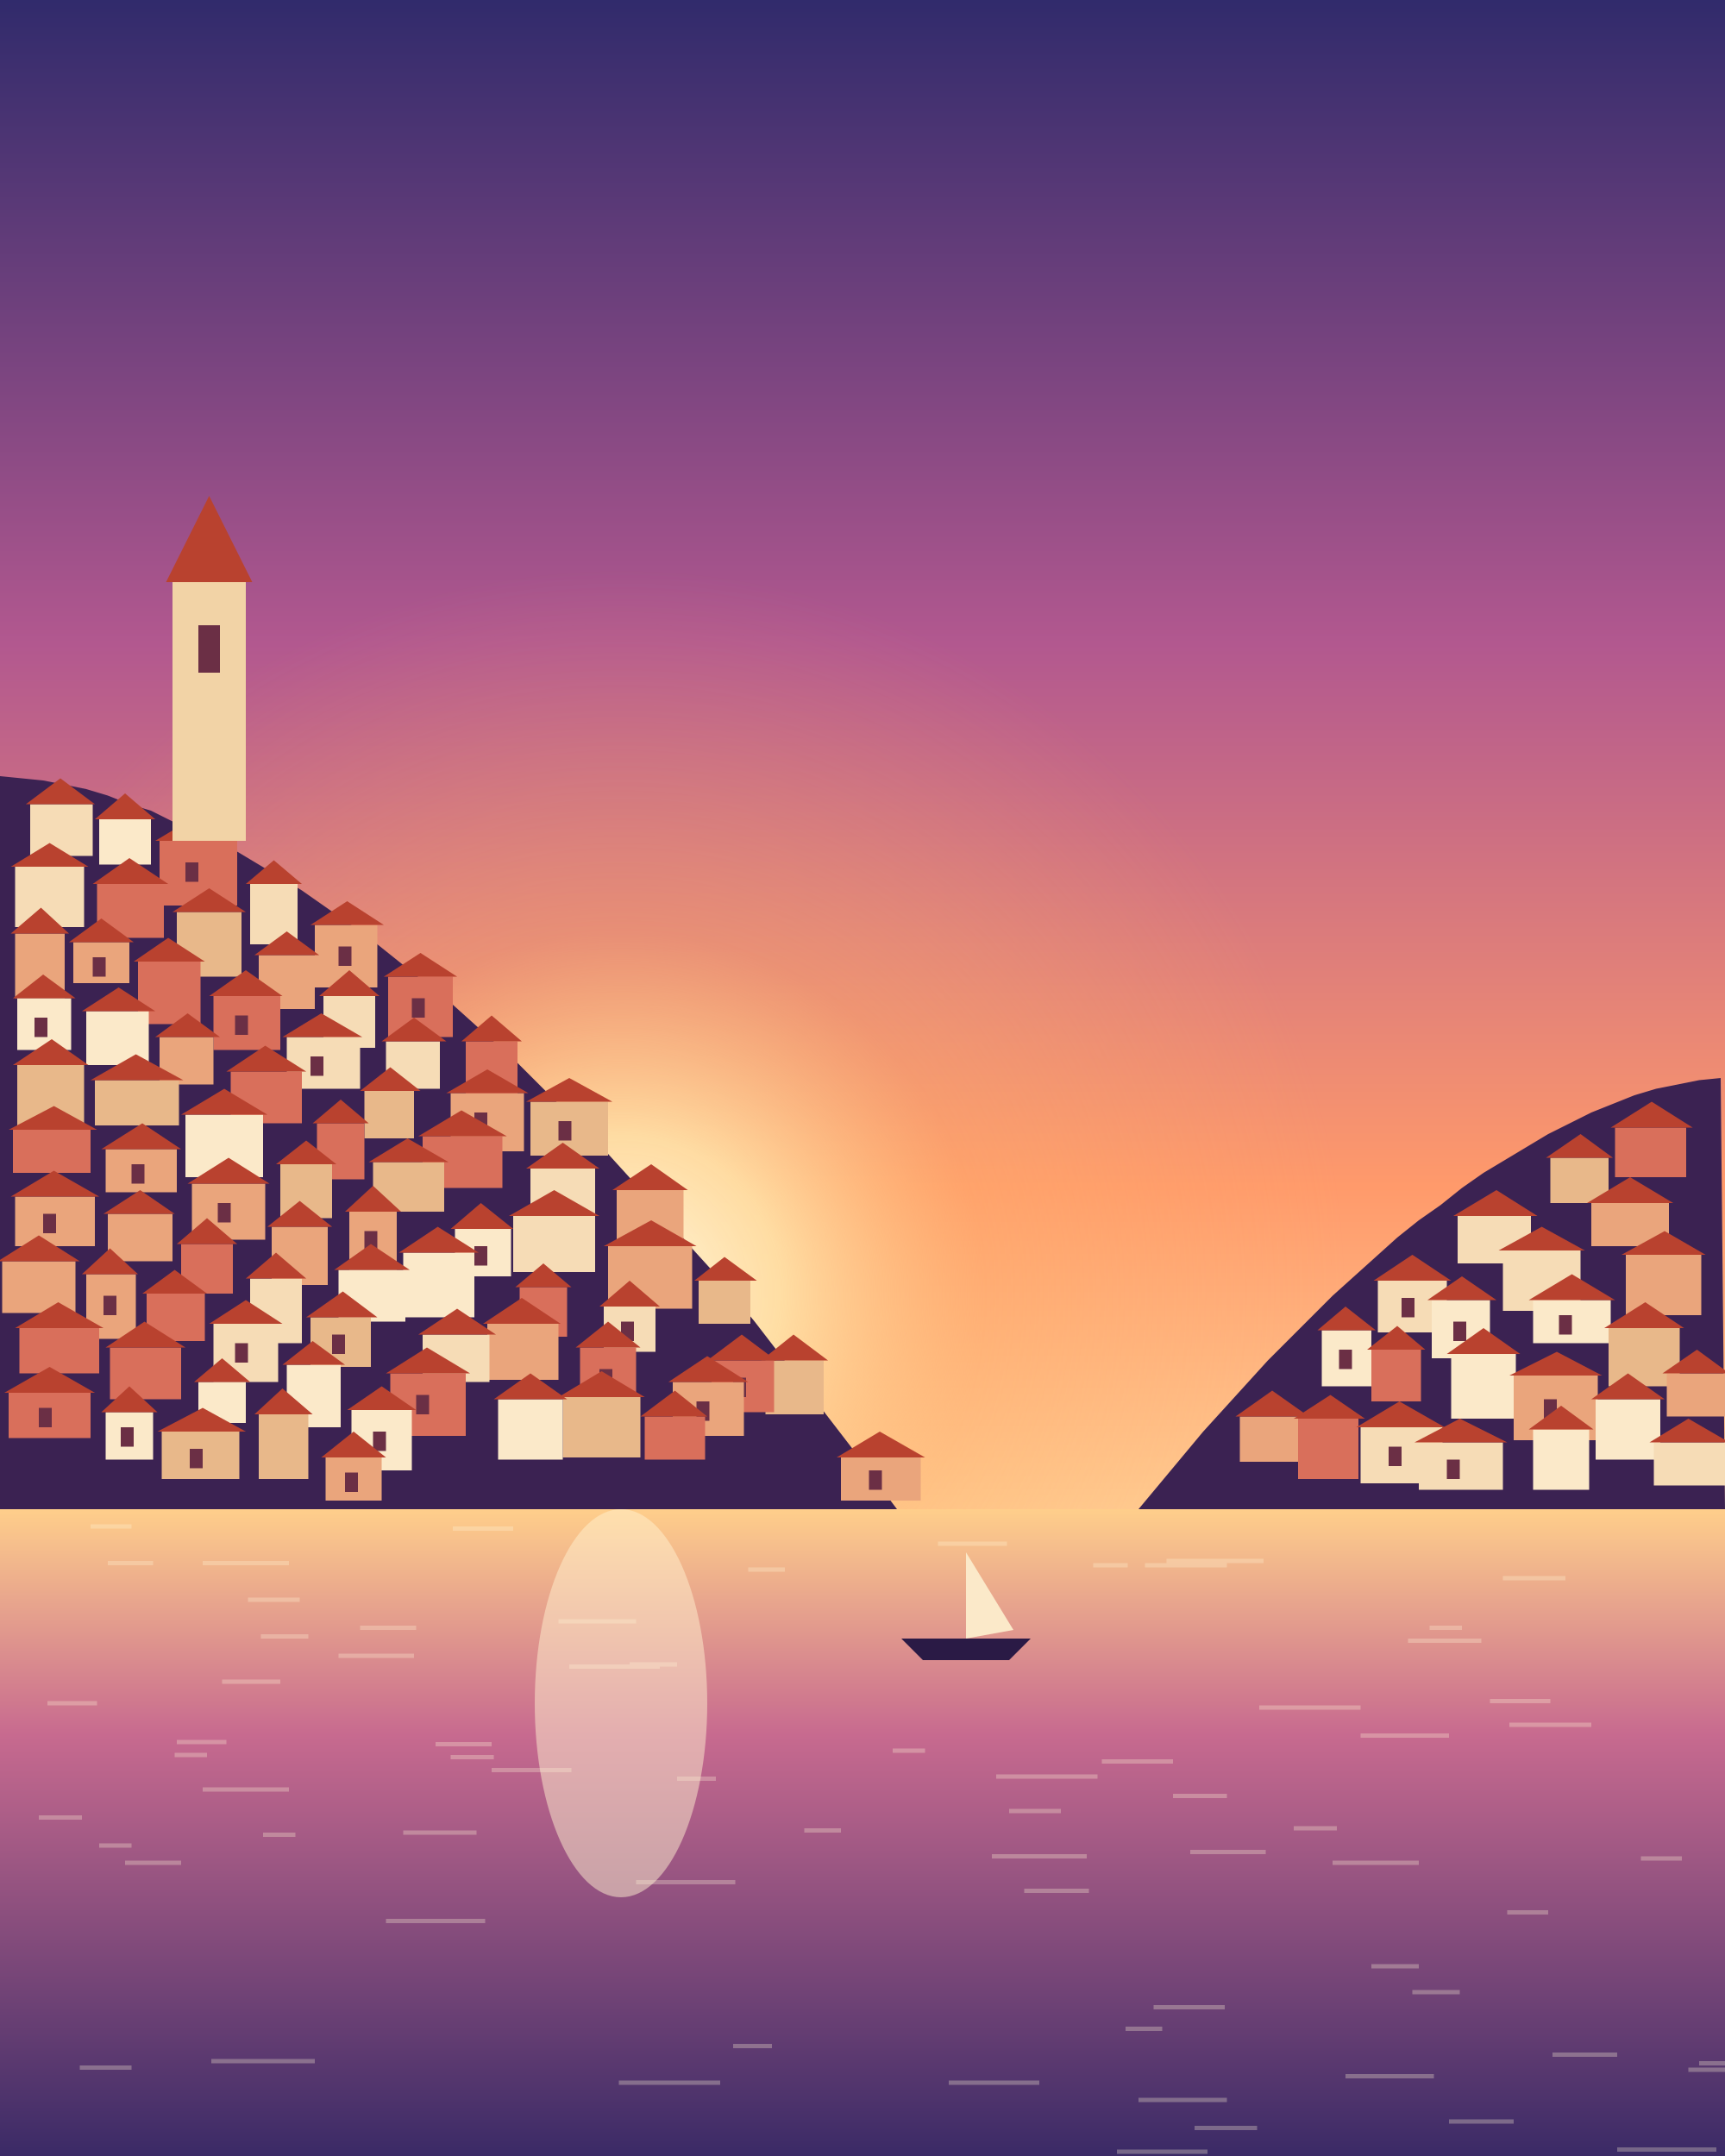
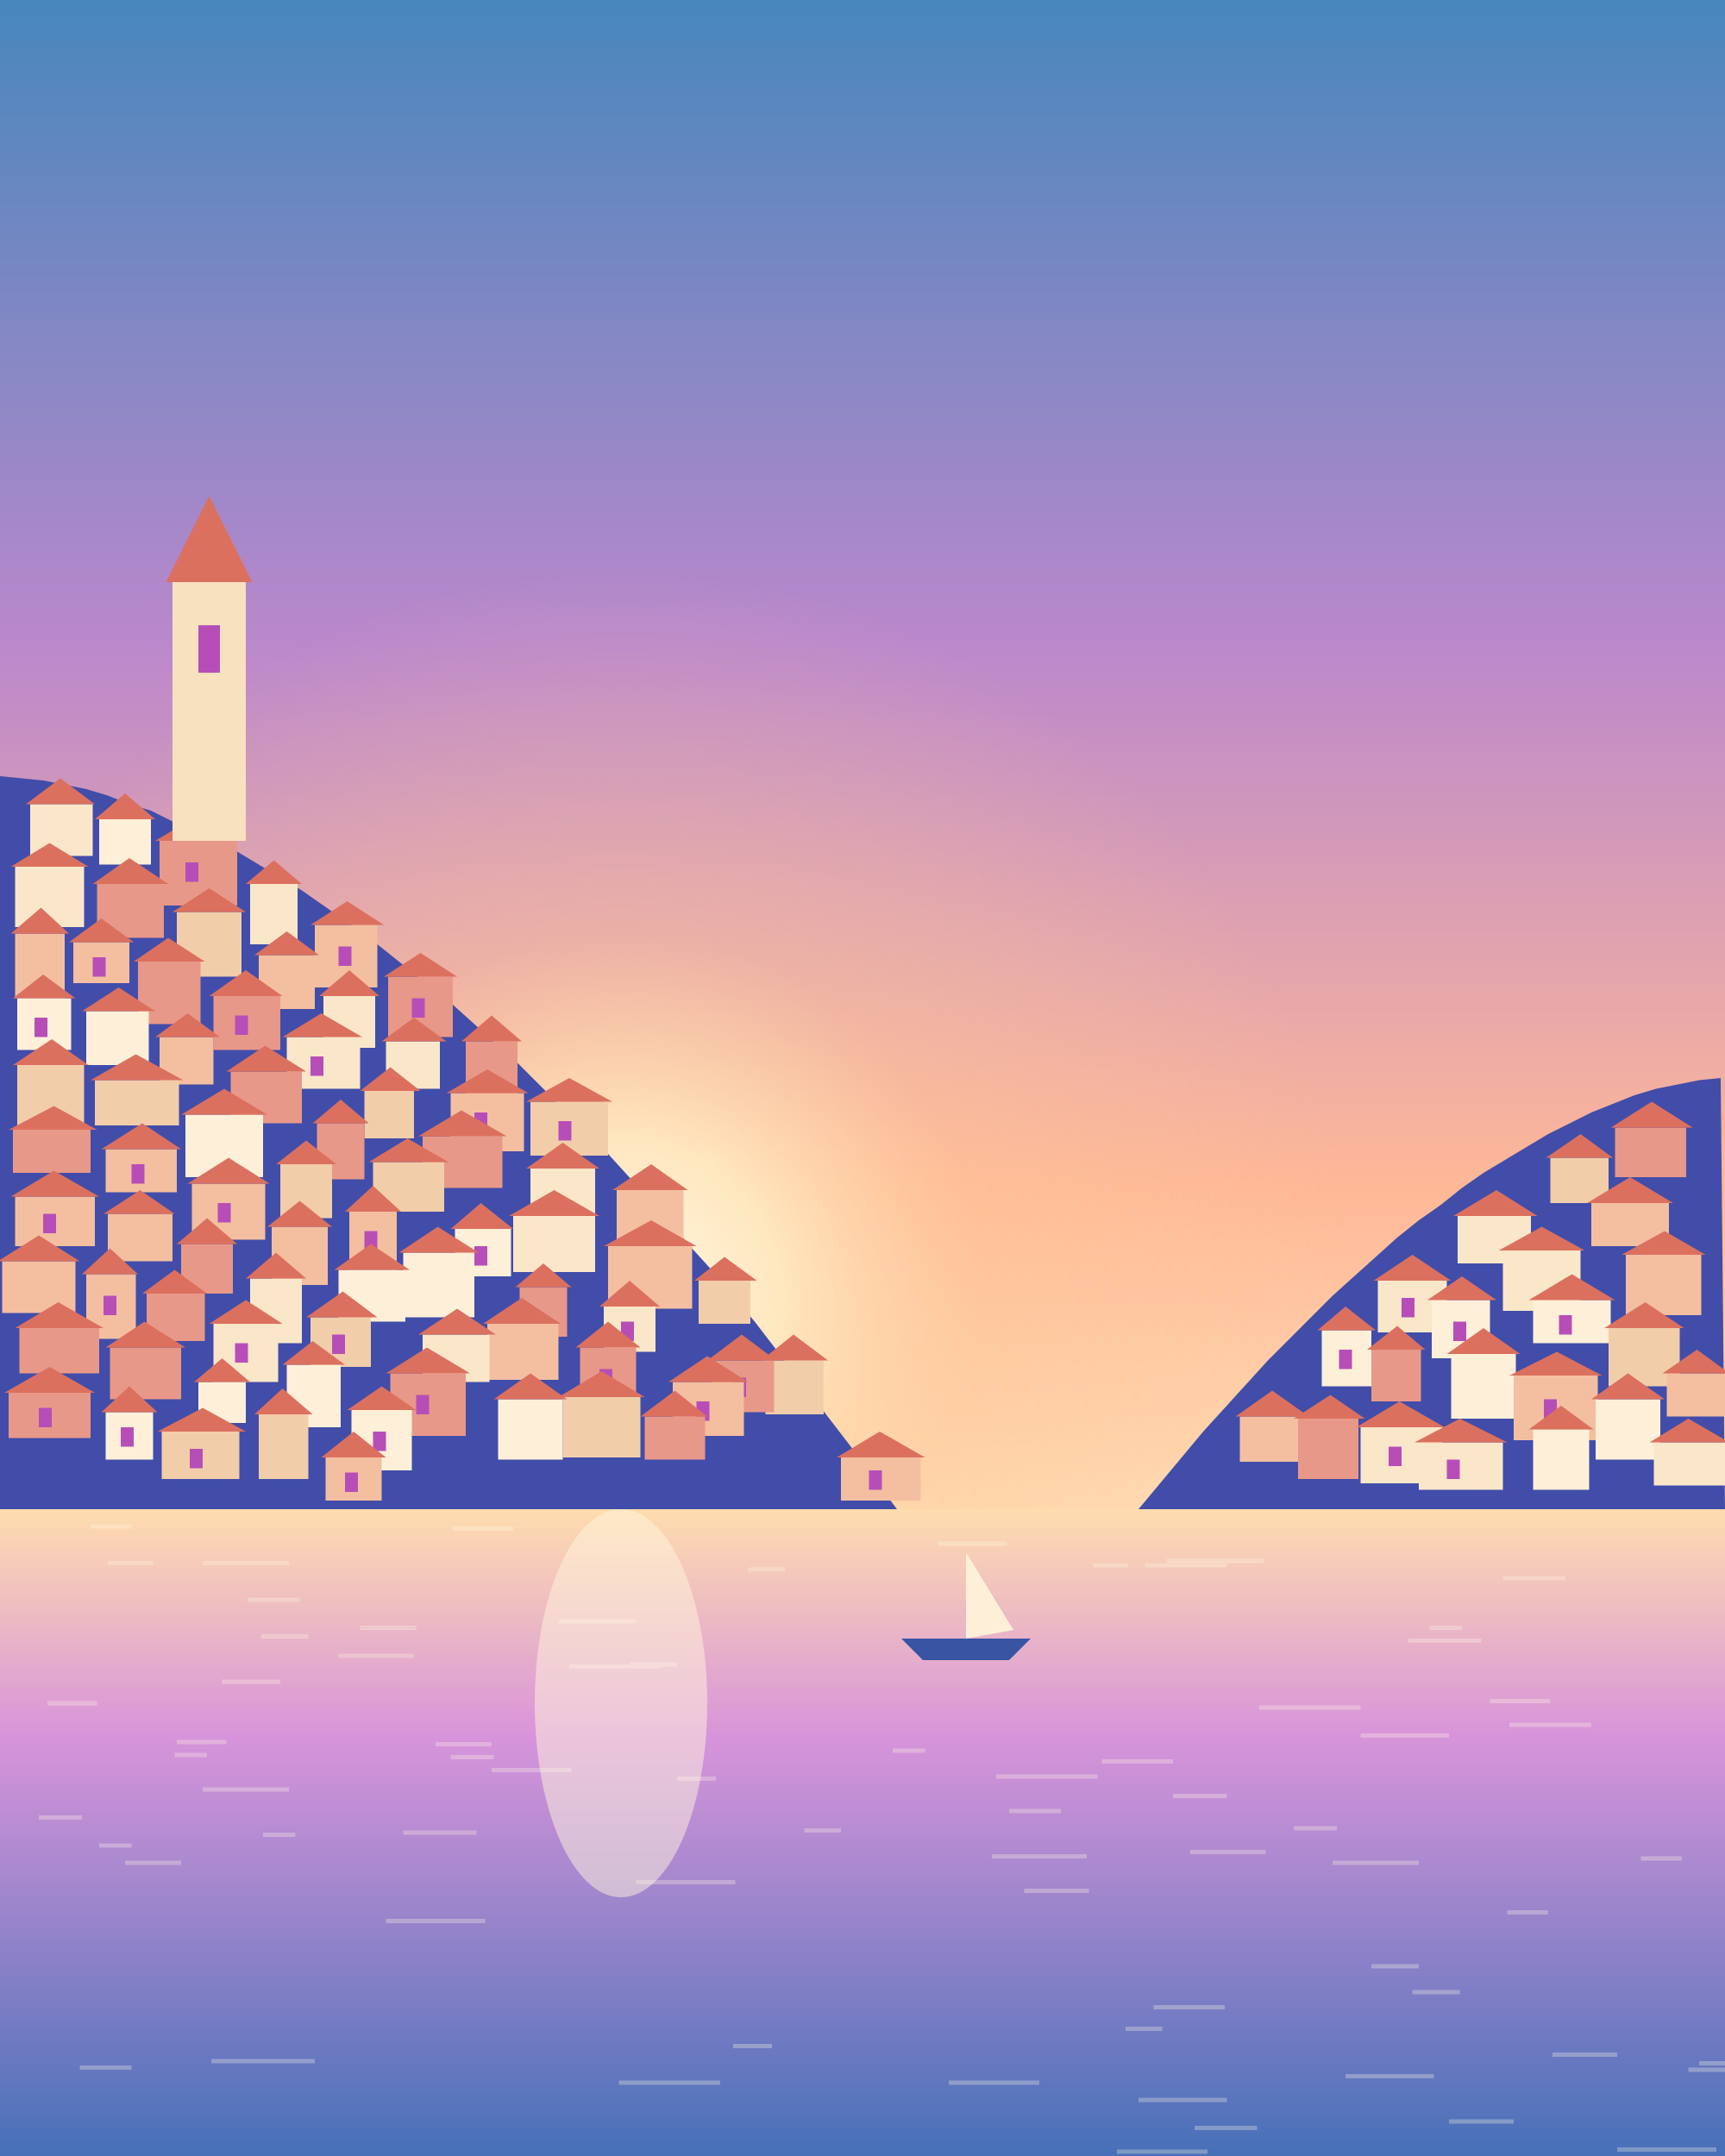
<svg xmlns="http://www.w3.org/2000/svg" viewBox="0 0 800 1000" preserveAspectRatio="xMidYMid slice">
  <defs>
    <linearGradient id="sky" x1="0" y1="0" x2="0" y2="1">
-       <stop offset="0" stop-color="#2f2a6b" />
-       <stop offset="0.3" stop-color="#b2588f" />
-       <stop offset="0.55" stop-color="#ff9a6b" />
-       <stop offset="0.72" stop-color="#ffd49a" />
-       <stop offset="1" stop-color="#ffe8c0" />
+       <stop offset="0" stop-color="#4587bc" />
+       <stop offset="0.3" stop-color="#bb88cc" />
+       <stop offset="0.55" stop-color="#ffb897" />
+       <stop offset="0.72" stop-color="#ffe1b8" />
+       <stop offset="1" stop-color="#ffefd3" />
    </linearGradient>
    <radialGradient id="sun">
-       <stop offset="0" stop-color="#fff6dc" stop-opacity="1" />
-       <stop offset="0.22" stop-color="#ffe3a8" stop-opacity="0.9" />
-       <stop offset="0.5" stop-color="#ffb36b" stop-opacity="0.35" />
-       <stop offset="1" stop-color="#ffb36b" stop-opacity="0" />
+       <stop offset="0" stop-color="#fff9e6" stop-opacity="1" />
+       <stop offset="0.22" stop-color="#ffebc2" stop-opacity="0.9" />
+       <stop offset="0.5" stop-color="#ffca97" stop-opacity="0.35" />
+       <stop offset="1" stop-color="#ffca97" stop-opacity="0" />
    </radialGradient>
    <linearGradient id="riv" x1="0" y1="0" x2="0" y2="1">
-       <stop offset="0" stop-color="#ffcf8b" />
-       <stop offset="0.35" stop-color="#c76a8f" />
-       <stop offset="1" stop-color="#3a2a66" />
+       <stop offset="0" stop-color="#ffddae" />
+       <stop offset="0.35" stop-color="#d894da" />
+       <stop offset="1" stop-color="#4670b8" />
    </linearGradient>
  </defs>
  <rect width="800" height="1000" fill="url(#sky)" />
  <circle cx="288" cy="600" r="340" fill="url(#sun)" />
  <rect y="700" width="800" height="300" fill="url(#riv)" />
-   <ellipse cx="288" cy="790" rx="40" ry="90" fill="#fff1cf" opacity=".5" />
-   <path d="M259,752h36M58,864h26M46,856h15M347,728h17M340,949h18M179,891h46M462,824h47M37,959h24M115,742h24M653,761h34M511,817h33M50,725h21M544,833h25M468,840h24M636,912h22M460,861h44M584,792h47M94,830h40M122,851h15M535,931h33M700,800h38M475,877h30M672,984h30M531,726h38M518,998h42M228,821h37M18,843h20M94,725h40M103,780h27M697,732h29M440,966h42M691,789h28M287,966h47M121,759h22M187,850h34M210,709h28M295,873h46M552,859h35M541,724h45M624,963h41M314,825h18M507,726h16M167,755h26M42,708h19M81,814h15M699,887h19M202,809h26M98,956h48M373,849h17M82,808h23M663,755h15M761,862h19M435,716h32M783,960h38M209,815h20M618,864h40M264,773h42M788,957h41M655,924h22M414,812h15M22,790h23M554,987h29M750,997h46M292,772h22M157,768h35M720,953h30M522,941h17M528,974h41M600,848h20M631,805h41" stroke="#fff3d6" stroke-opacity=".3" stroke-width="2" fill="none" />
-   <path d="M0,360 L10,361 L20,362 L30,364 L40,366 L50,369 L60,373 L70,376 L80,381 L90,385 L100,390 L110,395 L120,401 L130,407 L140,413 L150,420 L160,427 L170,434 L180,442 L190,450 L200,458 L210,466 L220,475 L230,484 L240,493 L250,503 L260,513 L270,523 L280,533 L290,544 L300,555 L310,566 L320,578 L330,589 L340,601 L350,613 L360,626 L370,639 L380,652 L390,665 L400,678 L410,692 L416,700 L0,700Z" fill="#3b2252" />
-   <rect x="14" y="373" width="29" height="24" fill="#f6dcb6" />
-   <path d="M12,373 L28,361 L44,373Z" fill="#b9422f" />
-   <rect x="46" y="380" width="24" height="21" fill="#fbe9c9" />
-   <path d="M44,380 L58,368 L72,380Z" fill="#b9422f" />
-   <rect x="74" y="390" width="36" height="30" fill="#d96f5b" />
-   <path d="M72,390 L92,378 L112,390Z" fill="#b9422f" />
-   <rect x="86" y="400" width="6" height="9" fill="#6b2f45" />
-   <rect x="116" y="410" width="22" height="28" fill="#f6dcb6" />
-   <path d="M114,410 L127,399 L140,410Z" fill="#b9422f" />
-   <rect x="146" y="429" width="29" height="29" fill="#eaa57c" />
-   <path d="M144,429 L161,418 L178,429Z" fill="#b9422f" />
-   <rect x="157" y="439" width="6" height="9" fill="#6b2f45" />
-   <rect x="180" y="453" width="30" height="28" fill="#d96f5b" />
-   <path d="M178,453 L195,442 L212,453Z" fill="#b9422f" />
-   <rect x="191" y="463" width="6" height="9" fill="#6b2f45" />
-   <rect x="216" y="483" width="24" height="29" fill="#d96f5b" />
-   <path d="M214,483 L228,471 L242,483Z" fill="#b9422f" />
-   <rect x="246" y="511" width="36" height="25" fill="#e8b88a" />
-   <path d="M244,511 L264,500 L284,511Z" fill="#b9422f" />
-   <rect x="259" y="520" width="6" height="9" fill="#6b2f45" />
-   <rect x="286" y="552" width="31" height="29" fill="#eaa57c" />
-   <path d="M284,552 L302,540 L319,552Z" fill="#b9422f" />
-   <rect x="324" y="594" width="24" height="20" fill="#e8b88a" />
-   <path d="M322,594 L336,583 L351,594Z" fill="#b9422f" />
-   <rect x="355" y="631" width="27" height="25" fill="#e8b88a" />
-   <path d="M353,631 L368,619 L384,631Z" fill="#b9422f" />
-   <rect x="390" y="676" width="37" height="20" fill="#eaa57c" />
-   <path d="M388,676 L408,664 L429,676Z" fill="#b9422f" />
-   <rect x="403" y="682" width="6" height="9" fill="#6b2f45" />
-   <rect x="7" y="402" width="32" height="28" fill="#f6dcb6" />
-   <path d="M5,402 L23,391 L41,402Z" fill="#b9422f" />
-   <rect x="45" y="410" width="31" height="25" fill="#d96f5b" />
-   <path d="M43,410 L60,398 L78,410Z" fill="#b9422f" />
-   <rect x="82" y="423" width="30" height="30" fill="#e8b88a" />
-   <path d="M80,423 L97,412 L114,423Z" fill="#b9422f" />
-   <rect x="120" y="443" width="26" height="25" fill="#eaa57c" />
-   <path d="M118,443 L133,432 L148,443Z" fill="#b9422f" />
-   <rect x="150" y="462" width="24" height="24" fill="#f6dcb6" />
-   <path d="M148,462 L162,450 L176,462Z" fill="#b9422f" />
-   <rect x="179" y="483" width="25" height="22" fill="#f6dcb6" />
-   <path d="M177,483 L192,472 L207,483Z" fill="#b9422f" />
-   <rect x="209" y="507" width="34" height="27" fill="#eaa57c" />
-   <path d="M207,507 L226,496 L245,507Z" fill="#b9422f" />
-   <rect x="220" y="516" width="6" height="9" fill="#6b2f45" />
-   <rect x="246" y="542" width="30" height="28" fill="#f6dcb6" />
-   <path d="M244,542 L261,530 L278,542Z" fill="#b9422f" />
-   <rect x="282" y="578" width="39" height="29" fill="#eaa57c" />
-   <path d="M280,578 L302,566 L323,578Z" fill="#b9422f" />
-   <rect x="330" y="631" width="29" height="24" fill="#d96f5b" />
-   <path d="M328,631 L344,619 L360,631Z" fill="#b9422f" />
-   <rect x="340" y="639" width="6" height="9" fill="#6b2f45" />
-   <rect x="7" y="433" width="23" height="30" fill="#eaa57c" />
-   <path d="M5,433 L19,421 L32,433Z" fill="#b9422f" />
-   <rect x="34" y="437" width="26" height="19" fill="#eaa57c" />
-   <path d="M32,437 L47,426 L62,437Z" fill="#b9422f" />
-   <rect x="43" y="444" width="6" height="9" fill="#6b2f45" />
-   <rect x="64" y="446" width="29" height="29" fill="#d96f5b" />
-   <path d="M62,446 L78,435 L95,446Z" fill="#b9422f" />
-   <rect x="99" y="462" width="31" height="25" fill="#d96f5b" />
-   <path d="M97,462 L114,450 L131,462Z" fill="#b9422f" />
-   <rect x="109" y="471" width="6" height="9" fill="#6b2f45" />
-   <rect x="133" y="481" width="34" height="24" fill="#f6dcb6" />
-   <path d="M131,481 L149,470 L168,481Z" fill="#b9422f" />
-   <rect x="144" y="490" width="6" height="9" fill="#6b2f45" />
-   <rect x="169" y="506" width="23" height="22" fill="#e8b88a" />
-   <path d="M167,506 L181,495 L195,506Z" fill="#b9422f" />
-   <rect x="196" y="527" width="37" height="24" fill="#d96f5b" />
-   <path d="M194,527 L214,515 L235,527Z" fill="#b9422f" />
-   <rect x="238" y="564" width="38" height="26" fill="#f6dcb6" />
-   <path d="M236,564 L257,552 L278,564Z" fill="#b9422f" />
-   <rect x="280" y="606" width="24" height="21" fill="#f6dcb6" />
-   <path d="M278,606 L292,594 L306,606Z" fill="#b9422f" />
-   <rect x="288" y="613" width="6" height="9" fill="#6b2f45" />
-   <rect x="312" y="641" width="33" height="25" fill="#eaa57c" />
-   <path d="M310,641 L328,629 L347,641Z" fill="#b9422f" />
-   <rect x="323" y="650" width="6" height="9" fill="#6b2f45" />
-   <rect x="8" y="463" width="25" height="24" fill="#fbe9c9" />
-   <path d="M6,463 L20,452 L35,463Z" fill="#b9422f" />
-   <rect x="16" y="472" width="6" height="9" fill="#6b2f45" />
-   <rect x="40" y="469" width="29" height="25" fill="#fbe9c9" />
-   <path d="M38,469 L55,458 L72,469Z" fill="#b9422f" />
-   <rect x="74" y="481" width="25" height="22" fill="#eaa57c" />
-   <path d="M72,481 L87,470 L102,481Z" fill="#b9422f" />
-   <rect x="107" y="497" width="33" height="24" fill="#d96f5b" />
-   <path d="M105,497 L123,485 L142,497Z" fill="#b9422f" />
-   <rect x="147" y="521" width="22" height="26" fill="#d96f5b" />
-   <path d="M145,521 L158,510 L171,521Z" fill="#b9422f" />
-   <rect x="173" y="539" width="33" height="23" fill="#e8b88a" />
-   <path d="M171,539 L189,528 L208,539Z" fill="#b9422f" />
-   <rect x="211" y="570" width="26" height="22" fill="#fbe9c9" />
-   <path d="M209,570 L223,558 L238,570Z" fill="#b9422f" />
-   <rect x="220" y="578" width="6" height="9" fill="#6b2f45" />
-   <rect x="241" y="597" width="22" height="23" fill="#d96f5b" />
-   <path d="M239,597 L252,586 L265,597Z" fill="#b9422f" />
-   <rect x="269" y="625" width="26" height="30" fill="#d96f5b" />
-   <path d="M267,625 L282,613 L297,625Z" fill="#b9422f" />
-   <rect x="278" y="635" width="6" height="9" fill="#6b2f45" />
-   <rect x="299" y="657" width="28" height="20" fill="#d96f5b" />
-   <path d="M297,657 L313,645 L328,657Z" fill="#b9422f" />
-   <rect x="8" y="494" width="31" height="28" fill="#e8b88a" />
-   <path d="M6,494 L24,482 L41,494Z" fill="#b9422f" />
-   <rect x="44" y="501" width="39" height="21" fill="#e8b88a" />
-   <path d="M42,501 L63,489 L85,501Z" fill="#b9422f" />
-   <rect x="86" y="517" width="36" height="29" fill="#fbe9c9" />
-   <path d="M84,517 L104,505 L124,517Z" fill="#b9422f" />
-   <rect x="130" y="540" width="24" height="25" fill="#e8b88a" />
-   <path d="M128,540 L142,529 L156,540Z" fill="#b9422f" />
-   <rect x="162" y="562" width="22" height="27" fill="#eaa57c" />
-   <path d="M160,562 L173,550 L186,562Z" fill="#b9422f" />
-   <rect x="169" y="571" width="6" height="9" fill="#6b2f45" />
-   <rect x="187" y="581" width="33" height="30" fill="#fbe9c9" />
-   <path d="M185,581 L203,569 L222,581Z" fill="#b9422f" />
-   <rect x="226" y="614" width="33" height="26" fill="#eaa57c" />
-   <path d="M224,614 L242,602 L260,614Z" fill="#b9422f" />
-   <rect x="261" y="648" width="36" height="28" fill="#e8b88a" />
-   <path d="M259,648 L279,636 L299,648Z" fill="#b9422f" />
-   <rect x="6" y="524" width="36" height="20" fill="#d96f5b" />
-   <path d="M4,524 L25,513 L45,524Z" fill="#b9422f" />
-   <rect x="49" y="533" width="33" height="20" fill="#eaa57c" />
-   <path d="M47,533 L66,521 L84,533Z" fill="#b9422f" />
-   <rect x="61" y="540" width="6" height="9" fill="#6b2f45" />
-   <rect x="89" y="549" width="34" height="26" fill="#eaa57c" />
-   <path d="M87,549 L106,537 L125,549Z" fill="#b9422f" />
-   <rect x="101" y="558" width="6" height="9" fill="#6b2f45" />
-   <rect x="126" y="569" width="26" height="27" fill="#eaa57c" />
-   <path d="M124,569 L139,557 L154,569Z" fill="#b9422f" />
-   <rect x="157" y="589" width="31" height="24" fill="#fbe9c9" />
-   <path d="M155,589 L172,577 L190,589Z" fill="#b9422f" />
-   <rect x="196" y="619" width="31" height="22" fill="#f6dcb6" />
-   <path d="M194,619 L212,607 L230,619Z" fill="#b9422f" />
-   <rect x="231" y="649" width="30" height="28" fill="#fbe9c9" />
-   <path d="M229,649 L246,637 L263,649Z" fill="#b9422f" />
-   <rect x="7" y="555" width="37" height="23" fill="#eaa57c" />
-   <path d="M5,555 L25,543 L46,555Z" fill="#b9422f" />
-   <rect x="20" y="563" width="6" height="9" fill="#6b2f45" />
-   <rect x="50" y="563" width="30" height="22" fill="#eaa57c" />
-   <path d="M48,563 L65,552 L81,563Z" fill="#b9422f" />
-   <rect x="84" y="577" width="24" height="23" fill="#d96f5b" />
-   <path d="M82,577 L96,565 L110,577Z" fill="#b9422f" />
-   <rect x="116" y="593" width="24" height="30" fill="#f6dcb6" />
-   <path d="M114,593 L128,581 L142,593Z" fill="#b9422f" />
-   <rect x="144" y="611" width="28" height="23" fill="#e8b88a" />
-   <path d="M142,611 L159,599 L175,611Z" fill="#b9422f" />
-   <rect x="154" y="619" width="6" height="9" fill="#6b2f45" />
-   <rect x="181" y="637" width="35" height="29" fill="#d96f5b" />
-   <path d="M179,637 L198,625 L218,637Z" fill="#b9422f" />
-   <rect x="193" y="647" width="6" height="9" fill="#6b2f45" />
-   <rect x="1" y="585" width="34" height="24" fill="#eaa57c" />
-   <path d="M-1,585 L18,573 L37,585Z" fill="#b9422f" />
-   <rect x="40" y="591" width="23" height="30" fill="#eaa57c" />
-   <path d="M38,591 L51,579 L64,591Z" fill="#b9422f" />
-   <rect x="48" y="601" width="6" height="9" fill="#6b2f45" />
-   <rect x="68" y="600" width="27" height="22" fill="#d96f5b" />
-   <path d="M66,600 L81,589 L96,600Z" fill="#b9422f" />
-   <rect x="99" y="614" width="30" height="27" fill="#f6dcb6" />
-   <path d="M97,614 L114,603 L131,614Z" fill="#b9422f" />
-   <rect x="109" y="623" width="6" height="9" fill="#6b2f45" />
-   <rect x="133" y="633" width="25" height="29" fill="#fbe9c9" />
-   <path d="M131,633 L145,622 L160,633Z" fill="#b9422f" />
-   <rect x="163" y="654" width="28" height="28" fill="#fbe9c9" />
-   <path d="M161,654 L177,643 L193,654Z" fill="#b9422f" />
-   <rect x="173" y="664" width="6" height="9" fill="#6b2f45" />
-   <rect x="9" y="616" width="37" height="21" fill="#d96f5b" />
-   <path d="M7,616 L27,604 L48,616Z" fill="#b9422f" />
-   <rect x="51" y="625" width="33" height="24" fill="#d96f5b" />
-   <path d="M49,625 L67,613 L86,625Z" fill="#b9422f" />
-   <rect x="92" y="641" width="22" height="19" fill="#fbe9c9" />
-   <path d="M90,641 L103,630 L116,641Z" fill="#b9422f" />
-   <rect x="120" y="656" width="23" height="30" fill="#e8b88a" />
-   <path d="M118,656 L131,644 L145,656Z" fill="#b9422f" />
-   <rect x="151" y="676" width="26" height="20" fill="#eaa57c" />
-   <path d="M149,676 L164,664 L179,676Z" fill="#b9422f" />
-   <rect x="160" y="683" width="6" height="9" fill="#6b2f45" />
-   <rect x="4" y="646" width="38" height="21" fill="#d96f5b" />
-   <path d="M2,646 L23,634 L44,646Z" fill="#b9422f" />
-   <rect x="18" y="653" width="6" height="9" fill="#6b2f45" />
-   <rect x="49" y="655" width="22" height="22" fill="#fbe9c9" />
-   <path d="M47,655 L60,643 L73,655Z" fill="#b9422f" />
-   <rect x="56" y="662" width="6" height="9" fill="#6b2f45" />
-   <rect x="75" y="664" width="36" height="22" fill="#e8b88a" />
-   <path d="M73,664 L94,653 L114,664Z" fill="#b9422f" />
-   <rect x="88" y="672" width="6" height="9" fill="#6b2f45" />
-   <path d="M528,700 L538,688 L548,676 L558,664 L568,653 L578,642 L588,631 L598,621 L608,611 L618,601 L628,592 L638,583 L648,574 L658,566 L668,559 L678,551 L688,544 L698,538 L708,532 L718,526 L728,521 L738,516 L748,512 L758,508 L768,505 L778,503 L788,501 L798,500 L800,700 L528,700Z" fill="#3b2252" />
-   <rect x="575" y="657" width="30" height="21" fill="#eaa57c" />
-   <path d="M573,657 L590,645 L607,657Z" fill="#b9422f" />
-   <rect x="613" y="617" width="23" height="26" fill="#fbe9c9" />
-   <path d="M611,617 L624,606 L638,617Z" fill="#b9422f" />
-   <rect x="621" y="626" width="6" height="9" fill="#6b2f45" />
-   <rect x="639" y="594" width="32" height="24" fill="#f6dcb6" />
-   <path d="M637,594 L655,582 L673,594Z" fill="#b9422f" />
-   <rect x="650" y="602" width="6" height="9" fill="#6b2f45" />
-   <rect x="676" y="564" width="34" height="22" fill="#f6dcb6" />
-   <path d="M674,564 L694,552 L713,564Z" fill="#b9422f" />
-   <rect x="719" y="537" width="27" height="21" fill="#e8b88a" />
-   <path d="M717,537 L733,526 L748,537Z" fill="#b9422f" />
-   <rect x="749" y="523" width="33" height="23" fill="#d96f5b" />
-   <path d="M747,523 L766,511 L785,523Z" fill="#b9422f" />
-   <rect x="602" y="658" width="28" height="28" fill="#d96f5b" />
-   <path d="M600,658 L617,647 L633,658Z" fill="#b9422f" />
-   <rect x="636" y="626" width="23" height="24" fill="#d96f5b" />
-   <path d="M634,626 L648,615 L661,626Z" fill="#b9422f" />
-   <rect x="664" y="603" width="27" height="27" fill="#fbe9c9" />
-   <path d="M662,603 L678,592 L694,603Z" fill="#b9422f" />
-   <rect x="674" y="613" width="6" height="9" fill="#6b2f45" />
-   <rect x="697" y="580" width="36" height="28" fill="#f6dcb6" />
-   <path d="M695,580 L715,569 L735,580Z" fill="#b9422f" />
-   <rect x="738" y="558" width="36" height="20" fill="#eaa57c" />
-   <path d="M736,558 L756,546 L776,558Z" fill="#b9422f" />
-   <rect x="631" y="662" width="38" height="26" fill="#f6dcb6" />
-   <path d="M629,662 L649,650 L670,662Z" fill="#b9422f" />
-   <rect x="644" y="671" width="6" height="9" fill="#6b2f45" />
-   <rect x="673" y="628" width="30" height="30" fill="#fbe9c9" />
-   <path d="M671,628 L688,616 L705,628Z" fill="#b9422f" />
-   <rect x="711" y="603" width="36" height="20" fill="#fbe9c9" />
-   <path d="M709,603 L729,591 L749,603Z" fill="#b9422f" />
-   <rect x="723" y="610" width="6" height="9" fill="#6b2f45" />
-   <rect x="754" y="582" width="35" height="28" fill="#eaa57c" />
-   <path d="M752,582 L772,571 L791,582Z" fill="#b9422f" />
-   <rect x="658" y="669" width="39" height="22" fill="#f6dcb6" />
-   <path d="M656,669 L677,658 L699,669Z" fill="#b9422f" />
-   <rect x="671" y="677" width="6" height="9" fill="#6b2f45" />
-   <rect x="702" y="638" width="39" height="30" fill="#eaa57c" />
-   <path d="M700,638 L722,627 L743,638Z" fill="#b9422f" />
-   <rect x="716" y="649" width="6" height="9" fill="#6b2f45" />
-   <rect x="746" y="616" width="33" height="27" fill="#e8b88a" />
-   <path d="M744,616 L763,604 L781,616Z" fill="#b9422f" />
-   <rect x="711" y="663" width="26" height="28" fill="#fbe9c9" />
-   <path d="M709,663 L724,652 L739,663Z" fill="#b9422f" />
-   <rect x="740" y="649" width="30" height="28" fill="#fbe9c9" />
-   <path d="M738,649 L755,637 L772,649Z" fill="#b9422f" />
-   <rect x="773" y="637" width="27" height="20" fill="#eaa57c" />
-   <path d="M771,637 L787,626 L802,637Z" fill="#b9422f" />
-   <rect x="767" y="669" width="33" height="20" fill="#f6dcb6" />
-   <path d="M765,669 L783,658 L802,669Z" fill="#b9422f" />
-   <rect x="80" y="270" width="34" height="120" fill="#f2d3a6" />
-   <path d="M77,270 L97,230 L117,270Z" fill="#b9422f" />
-   <rect x="92" y="290" width="10" height="22" fill="#6b2f45" />
-   <path d="M418,760 L478,760 L468,770 L428,770Z" fill="#2a1a45" />
-   <path d="M448,760 L448,720 L470,756Z" fill="#fbe9c9" />
+   <ellipse cx="288" cy="790" rx="40" ry="90" fill="#fff5dd" opacity=".5" />
+   <path d="M259,752h36M58,864h26M46,856h15M347,728h17M340,949h18M179,891h46M462,824h47M37,959h24M115,742h24M653,761h34M511,817h33M50,725h21M544,833h25M468,840h24M636,912h22M460,861h44M584,792h47M94,830h40M122,851h15M535,931h33M700,800h38M475,877h30M672,984h30M531,726h38M518,998h42M228,821h37M18,843h20M94,725h40M103,780h27M697,732h29M440,966h42M691,789h28M287,966h47M121,759h22M187,850h34M210,709h28M295,873h46M552,859h35M541,724h45M624,963h41M314,825h18M507,726h16M167,755h26M42,708h19M81,814h15M699,887h19M202,809h26M98,956h48M373,849h17M82,808h23M663,755h15M761,862h19M435,716h32M783,960h38M209,815h20M618,864h40M264,773h42M788,957h41M655,924h22M414,812h15M22,790h23M554,987h29M750,997h46M292,772h22M157,768h35M720,953h30M522,941h17M528,974h41M600,848h20M631,805h41" stroke="#fff7e2" stroke-opacity=".3" stroke-width="2" fill="none" />
+   <path d="M0,360 L10,361 L20,362 L30,364 L40,366 L50,369 L60,373 L70,376 L80,381 L90,385 L100,390 L110,395 L120,401 L130,407 L140,413 L150,420 L160,427 L170,434 L180,442 L190,450 L200,458 L210,466 L220,475 L230,484 L240,493 L250,503 L260,513 L270,523 L280,533 L290,544 L300,555 L310,566 L320,578 L330,589 L340,601 L350,613 L360,626 L370,639 L380,652 L390,665 L400,678 L410,692 L416,700 L0,700Z" fill="#414da9" />
+   <rect x="14" y="373" width="29" height="24" fill="#fae7ca" />
+   <path d="M12,373 L28,361 L44,373Z" fill="#dc705f" />
+   <rect x="46" y="380" width="24" height="21" fill="#fef0d8" />
+   <path d="M44,380 L58,368 L72,380Z" fill="#dc705f" />
+   <rect x="74" y="390" width="36" height="30" fill="#e89889" />
+   <path d="M72,390 L92,378 L112,390Z" fill="#dc705f" />
+   <rect x="86" y="400" width="6" height="9" fill="#b74eb7" />
+   <rect x="116" y="410" width="22" height="28" fill="#fae7ca" />
+   <path d="M114,410 L127,399 L140,410Z" fill="#dc705f" />
+   <rect x="146" y="429" width="29" height="29" fill="#f3bfa0" />
+   <path d="M144,429 L161,418 L178,429Z" fill="#dc705f" />
+   <rect x="157" y="439" width="6" height="9" fill="#b74eb7" />
+   <rect x="180" y="453" width="30" height="28" fill="#e89889" />
+   <path d="M178,453 L195,442 L212,453Z" fill="#dc705f" />
+   <rect x="191" y="463" width="6" height="9" fill="#b74eb7" />
+   <rect x="216" y="483" width="24" height="29" fill="#e89889" />
+   <path d="M214,483 L228,471 L242,483Z" fill="#dc705f" />
+   <rect x="246" y="511" width="36" height="25" fill="#f2cdaa" />
+   <path d="M244,511 L264,500 L284,511Z" fill="#dc705f" />
+   <rect x="259" y="520" width="6" height="9" fill="#b74eb7" />
+   <rect x="286" y="552" width="31" height="29" fill="#f3bfa0" />
+   <path d="M284,552 L302,540 L319,552Z" fill="#dc705f" />
+   <rect x="324" y="594" width="24" height="20" fill="#f2cdaa" />
+   <path d="M322,594 L336,583 L351,594Z" fill="#dc705f" />
+   <rect x="355" y="631" width="27" height="25" fill="#f2cdaa" />
+   <path d="M353,631 L368,619 L384,631Z" fill="#dc705f" />
+   <rect x="390" y="676" width="37" height="20" fill="#f3bfa0" />
+   <path d="M388,676 L408,664 L429,676Z" fill="#dc705f" />
+   <rect x="403" y="682" width="6" height="9" fill="#b74eb7" />
+   <rect x="7" y="402" width="32" height="28" fill="#fae7ca" />
+   <path d="M5,402 L23,391 L41,402Z" fill="#dc705f" />
+   <rect x="45" y="410" width="31" height="25" fill="#e89889" />
+   <path d="M43,410 L60,398 L78,410Z" fill="#dc705f" />
+   <rect x="82" y="423" width="30" height="30" fill="#f2cdaa" />
+   <path d="M80,423 L97,412 L114,423Z" fill="#dc705f" />
+   <rect x="120" y="443" width="26" height="25" fill="#f3bfa0" />
+   <path d="M118,443 L133,432 L148,443Z" fill="#dc705f" />
+   <rect x="150" y="462" width="24" height="24" fill="#fae7ca" />
+   <path d="M148,462 L162,450 L176,462Z" fill="#dc705f" />
+   <rect x="179" y="483" width="25" height="22" fill="#fae7ca" />
+   <path d="M177,483 L192,472 L207,483Z" fill="#dc705f" />
+   <rect x="209" y="507" width="34" height="27" fill="#f3bfa0" />
+   <path d="M207,507 L226,496 L245,507Z" fill="#dc705f" />
+   <rect x="220" y="516" width="6" height="9" fill="#b74eb7" />
+   <rect x="246" y="542" width="30" height="28" fill="#fae7ca" />
+   <path d="M244,542 L261,530 L278,542Z" fill="#dc705f" />
+   <rect x="282" y="578" width="39" height="29" fill="#f3bfa0" />
+   <path d="M280,578 L302,566 L323,578Z" fill="#dc705f" />
+   <rect x="330" y="631" width="29" height="24" fill="#e89889" />
+   <path d="M328,631 L344,619 L360,631Z" fill="#dc705f" />
+   <rect x="340" y="639" width="6" height="9" fill="#b74eb7" />
+   <rect x="7" y="433" width="23" height="30" fill="#f3bfa0" />
+   <path d="M5,433 L19,421 L32,433Z" fill="#dc705f" />
+   <rect x="34" y="437" width="26" height="19" fill="#f3bfa0" />
+   <path d="M32,437 L47,426 L62,437Z" fill="#dc705f" />
+   <rect x="43" y="444" width="6" height="9" fill="#b74eb7" />
+   <rect x="64" y="446" width="29" height="29" fill="#e89889" />
+   <path d="M62,446 L78,435 L95,446Z" fill="#dc705f" />
+   <rect x="99" y="462" width="31" height="25" fill="#e89889" />
+   <path d="M97,462 L114,450 L131,462Z" fill="#dc705f" />
+   <rect x="109" y="471" width="6" height="9" fill="#b74eb7" />
+   <rect x="133" y="481" width="34" height="24" fill="#fae7ca" />
+   <path d="M131,481 L149,470 L168,481Z" fill="#dc705f" />
+   <rect x="144" y="490" width="6" height="9" fill="#b74eb7" />
+   <rect x="169" y="506" width="23" height="22" fill="#f2cdaa" />
+   <path d="M167,506 L181,495 L195,506Z" fill="#dc705f" />
+   <rect x="196" y="527" width="37" height="24" fill="#e89889" />
+   <path d="M194,527 L214,515 L235,527Z" fill="#dc705f" />
+   <rect x="238" y="564" width="38" height="26" fill="#fae7ca" />
+   <path d="M236,564 L257,552 L278,564Z" fill="#dc705f" />
+   <rect x="280" y="606" width="24" height="21" fill="#fae7ca" />
+   <path d="M278,606 L292,594 L306,606Z" fill="#dc705f" />
+   <rect x="288" y="613" width="6" height="9" fill="#b74eb7" />
+   <rect x="312" y="641" width="33" height="25" fill="#f3bfa0" />
+   <path d="M310,641 L328,629 L347,641Z" fill="#dc705f" />
+   <rect x="323" y="650" width="6" height="9" fill="#b74eb7" />
+   <rect x="8" y="463" width="25" height="24" fill="#fef0d8" />
+   <path d="M6,463 L20,452 L35,463Z" fill="#dc705f" />
+   <rect x="16" y="472" width="6" height="9" fill="#b74eb7" />
+   <rect x="40" y="469" width="29" height="25" fill="#fef0d8" />
+   <path d="M38,469 L55,458 L72,469Z" fill="#dc705f" />
+   <rect x="74" y="481" width="25" height="22" fill="#f3bfa0" />
+   <path d="M72,481 L87,470 L102,481Z" fill="#dc705f" />
+   <rect x="107" y="497" width="33" height="24" fill="#e89889" />
+   <path d="M105,497 L123,485 L142,497Z" fill="#dc705f" />
+   <rect x="147" y="521" width="22" height="26" fill="#e89889" />
+   <path d="M145,521 L158,510 L171,521Z" fill="#dc705f" />
+   <rect x="173" y="539" width="33" height="23" fill="#f2cdaa" />
+   <path d="M171,539 L189,528 L208,539Z" fill="#dc705f" />
+   <rect x="211" y="570" width="26" height="22" fill="#fef0d8" />
+   <path d="M209,570 L223,558 L238,570Z" fill="#dc705f" />
+   <rect x="220" y="578" width="6" height="9" fill="#b74eb7" />
+   <rect x="241" y="597" width="22" height="23" fill="#e89889" />
+   <path d="M239,597 L252,586 L265,597Z" fill="#dc705f" />
+   <rect x="269" y="625" width="26" height="30" fill="#e89889" />
+   <path d="M267,625 L282,613 L297,625Z" fill="#dc705f" />
+   <rect x="278" y="635" width="6" height="9" fill="#b74eb7" />
+   <rect x="299" y="657" width="28" height="20" fill="#e89889" />
+   <path d="M297,657 L313,645 L328,657Z" fill="#dc705f" />
+   <rect x="8" y="494" width="31" height="28" fill="#f2cdaa" />
+   <path d="M6,494 L24,482 L41,494Z" fill="#dc705f" />
+   <rect x="44" y="501" width="39" height="21" fill="#f2cdaa" />
+   <path d="M42,501 L63,489 L85,501Z" fill="#dc705f" />
+   <rect x="86" y="517" width="36" height="29" fill="#fef0d8" />
+   <path d="M84,517 L104,505 L124,517Z" fill="#dc705f" />
+   <rect x="130" y="540" width="24" height="25" fill="#f2cdaa" />
+   <path d="M128,540 L142,529 L156,540Z" fill="#dc705f" />
+   <rect x="162" y="562" width="22" height="27" fill="#f3bfa0" />
+   <path d="M160,562 L173,550 L186,562Z" fill="#dc705f" />
+   <rect x="169" y="571" width="6" height="9" fill="#b74eb7" />
+   <rect x="187" y="581" width="33" height="30" fill="#fef0d8" />
+   <path d="M185,581 L203,569 L222,581Z" fill="#dc705f" />
+   <rect x="226" y="614" width="33" height="26" fill="#f3bfa0" />
+   <path d="M224,614 L242,602 L260,614Z" fill="#dc705f" />
+   <rect x="261" y="648" width="36" height="28" fill="#f2cdaa" />
+   <path d="M259,648 L279,636 L299,648Z" fill="#dc705f" />
+   <rect x="6" y="524" width="36" height="20" fill="#e89889" />
+   <path d="M4,524 L25,513 L45,524Z" fill="#dc705f" />
+   <rect x="49" y="533" width="33" height="20" fill="#f3bfa0" />
+   <path d="M47,533 L66,521 L84,533Z" fill="#dc705f" />
+   <rect x="61" y="540" width="6" height="9" fill="#b74eb7" />
+   <rect x="89" y="549" width="34" height="26" fill="#f3bfa0" />
+   <path d="M87,549 L106,537 L125,549Z" fill="#dc705f" />
+   <rect x="101" y="558" width="6" height="9" fill="#b74eb7" />
+   <rect x="126" y="569" width="26" height="27" fill="#f3bfa0" />
+   <path d="M124,569 L139,557 L154,569Z" fill="#dc705f" />
+   <rect x="157" y="589" width="31" height="24" fill="#fef0d8" />
+   <path d="M155,589 L172,577 L190,589Z" fill="#dc705f" />
+   <rect x="196" y="619" width="31" height="22" fill="#fae7ca" />
+   <path d="M194,619 L212,607 L230,619Z" fill="#dc705f" />
+   <rect x="231" y="649" width="30" height="28" fill="#fef0d8" />
+   <path d="M229,649 L246,637 L263,649Z" fill="#dc705f" />
+   <rect x="7" y="555" width="37" height="23" fill="#f3bfa0" />
+   <path d="M5,555 L25,543 L46,555Z" fill="#dc705f" />
+   <rect x="20" y="563" width="6" height="9" fill="#b74eb7" />
+   <rect x="50" y="563" width="30" height="22" fill="#f3bfa0" />
+   <path d="M48,563 L65,552 L81,563Z" fill="#dc705f" />
+   <rect x="84" y="577" width="24" height="23" fill="#e89889" />
+   <path d="M82,577 L96,565 L110,577Z" fill="#dc705f" />
+   <rect x="116" y="593" width="24" height="30" fill="#fae7ca" />
+   <path d="M114,593 L128,581 L142,593Z" fill="#dc705f" />
+   <rect x="144" y="611" width="28" height="23" fill="#f2cdaa" />
+   <path d="M142,611 L159,599 L175,611Z" fill="#dc705f" />
+   <rect x="154" y="619" width="6" height="9" fill="#b74eb7" />
+   <rect x="181" y="637" width="35" height="29" fill="#e89889" />
+   <path d="M179,637 L198,625 L218,637Z" fill="#dc705f" />
+   <rect x="193" y="647" width="6" height="9" fill="#b74eb7" />
+   <rect x="1" y="585" width="34" height="24" fill="#f3bfa0" />
+   <path d="M-1,585 L18,573 L37,585Z" fill="#dc705f" />
+   <rect x="40" y="591" width="23" height="30" fill="#f3bfa0" />
+   <path d="M38,591 L51,579 L64,591Z" fill="#dc705f" />
+   <rect x="48" y="601" width="6" height="9" fill="#b74eb7" />
+   <rect x="68" y="600" width="27" height="22" fill="#e89889" />
+   <path d="M66,600 L81,589 L96,600Z" fill="#dc705f" />
+   <rect x="99" y="614" width="30" height="27" fill="#fae7ca" />
+   <path d="M97,614 L114,603 L131,614Z" fill="#dc705f" />
+   <rect x="109" y="623" width="6" height="9" fill="#b74eb7" />
+   <rect x="133" y="633" width="25" height="29" fill="#fef0d8" />
+   <path d="M131,633 L145,622 L160,633Z" fill="#dc705f" />
+   <rect x="163" y="654" width="28" height="28" fill="#fef0d8" />
+   <path d="M161,654 L177,643 L193,654Z" fill="#dc705f" />
+   <rect x="173" y="664" width="6" height="9" fill="#b74eb7" />
+   <rect x="9" y="616" width="37" height="21" fill="#e89889" />
+   <path d="M7,616 L27,604 L48,616Z" fill="#dc705f" />
+   <rect x="51" y="625" width="33" height="24" fill="#e89889" />
+   <path d="M49,625 L67,613 L86,625Z" fill="#dc705f" />
+   <rect x="92" y="641" width="22" height="19" fill="#fef0d8" />
+   <path d="M90,641 L103,630 L116,641Z" fill="#dc705f" />
+   <rect x="120" y="656" width="23" height="30" fill="#f2cdaa" />
+   <path d="M118,656 L131,644 L145,656Z" fill="#dc705f" />
+   <rect x="151" y="676" width="26" height="20" fill="#f3bfa0" />
+   <path d="M149,676 L164,664 L179,676Z" fill="#dc705f" />
+   <rect x="160" y="683" width="6" height="9" fill="#b74eb7" />
+   <rect x="4" y="646" width="38" height="21" fill="#e89889" />
+   <path d="M2,646 L23,634 L44,646Z" fill="#dc705f" />
+   <rect x="18" y="653" width="6" height="9" fill="#b74eb7" />
+   <rect x="49" y="655" width="22" height="22" fill="#fef0d8" />
+   <path d="M47,655 L60,643 L73,655Z" fill="#dc705f" />
+   <rect x="56" y="662" width="6" height="9" fill="#b74eb7" />
+   <rect x="75" y="664" width="36" height="22" fill="#f2cdaa" />
+   <path d="M73,664 L94,653 L114,664Z" fill="#dc705f" />
+   <rect x="88" y="672" width="6" height="9" fill="#b74eb7" />
+   <path d="M528,700 L538,688 L548,676 L558,664 L568,653 L578,642 L588,631 L598,621 L608,611 L618,601 L628,592 L638,583 L648,574 L658,566 L668,559 L678,551 L688,544 L698,538 L708,532 L718,526 L728,521 L738,516 L748,512 L758,508 L768,505 L778,503 L788,501 L798,500 L800,700 L528,700Z" fill="#414da9" />
+   <rect x="575" y="657" width="30" height="21" fill="#f3bfa0" />
+   <path d="M573,657 L590,645 L607,657Z" fill="#dc705f" />
+   <rect x="613" y="617" width="23" height="26" fill="#fef0d8" />
+   <path d="M611,617 L624,606 L638,617Z" fill="#dc705f" />
+   <rect x="621" y="626" width="6" height="9" fill="#b74eb7" />
+   <rect x="639" y="594" width="32" height="24" fill="#fae7ca" />
+   <path d="M637,594 L655,582 L673,594Z" fill="#dc705f" />
+   <rect x="650" y="602" width="6" height="9" fill="#b74eb7" />
+   <rect x="676" y="564" width="34" height="22" fill="#fae7ca" />
+   <path d="M674,564 L694,552 L713,564Z" fill="#dc705f" />
+   <rect x="719" y="537" width="27" height="21" fill="#f2cdaa" />
+   <path d="M717,537 L733,526 L748,537Z" fill="#dc705f" />
+   <rect x="749" y="523" width="33" height="23" fill="#e89889" />
+   <path d="M747,523 L766,511 L785,523Z" fill="#dc705f" />
+   <rect x="602" y="658" width="28" height="28" fill="#e89889" />
+   <path d="M600,658 L617,647 L633,658Z" fill="#dc705f" />
+   <rect x="636" y="626" width="23" height="24" fill="#e89889" />
+   <path d="M634,626 L648,615 L661,626Z" fill="#dc705f" />
+   <rect x="664" y="603" width="27" height="27" fill="#fef0d8" />
+   <path d="M662,603 L678,592 L694,603Z" fill="#dc705f" />
+   <rect x="674" y="613" width="6" height="9" fill="#b74eb7" />
+   <rect x="697" y="580" width="36" height="28" fill="#fae7ca" />
+   <path d="M695,580 L715,569 L735,580Z" fill="#dc705f" />
+   <rect x="738" y="558" width="36" height="20" fill="#f3bfa0" />
+   <path d="M736,558 L756,546 L776,558Z" fill="#dc705f" />
+   <rect x="631" y="662" width="38" height="26" fill="#fae7ca" />
+   <path d="M629,662 L649,650 L670,662Z" fill="#dc705f" />
+   <rect x="644" y="671" width="6" height="9" fill="#b74eb7" />
+   <rect x="673" y="628" width="30" height="30" fill="#fef0d8" />
+   <path d="M671,628 L688,616 L705,628Z" fill="#dc705f" />
+   <rect x="711" y="603" width="36" height="20" fill="#fef0d8" />
+   <path d="M709,603 L729,591 L749,603Z" fill="#dc705f" />
+   <rect x="723" y="610" width="6" height="9" fill="#b74eb7" />
+   <rect x="754" y="582" width="35" height="28" fill="#f3bfa0" />
+   <path d="M752,582 L772,571 L791,582Z" fill="#dc705f" />
+   <rect x="658" y="669" width="39" height="22" fill="#fae7ca" />
+   <path d="M656,669 L677,658 L699,669Z" fill="#dc705f" />
+   <rect x="671" y="677" width="6" height="9" fill="#b74eb7" />
+   <rect x="702" y="638" width="39" height="30" fill="#f3bfa0" />
+   <path d="M700,638 L722,627 L743,638Z" fill="#dc705f" />
+   <rect x="716" y="649" width="6" height="9" fill="#b74eb7" />
+   <rect x="746" y="616" width="33" height="27" fill="#f2cdaa" />
+   <path d="M744,616 L763,604 L781,616Z" fill="#dc705f" />
+   <rect x="711" y="663" width="26" height="28" fill="#fef0d8" />
+   <path d="M709,663 L724,652 L739,663Z" fill="#dc705f" />
+   <rect x="740" y="649" width="30" height="28" fill="#fef0d8" />
+   <path d="M738,649 L755,637 L772,649Z" fill="#dc705f" />
+   <rect x="773" y="637" width="27" height="20" fill="#f3bfa0" />
+   <path d="M771,637 L787,626 L802,637Z" fill="#dc705f" />
+   <rect x="767" y="669" width="33" height="20" fill="#fae7ca" />
+   <path d="M765,669 L783,658 L802,669Z" fill="#dc705f" />
+   <rect x="80" y="270" width="34" height="120" fill="#f8e1bf" />
+   <path d="M77,270 L97,230 L117,270Z" fill="#dc705f" />
+   <rect x="92" y="290" width="10" height="22" fill="#b74eb7" />
+   <path d="M418,760 L478,760 L468,770 L428,770Z" fill="#3854a3" />
+   <path d="M448,760 L448,720 L470,756Z" fill="#fef0d8" />
</svg>
